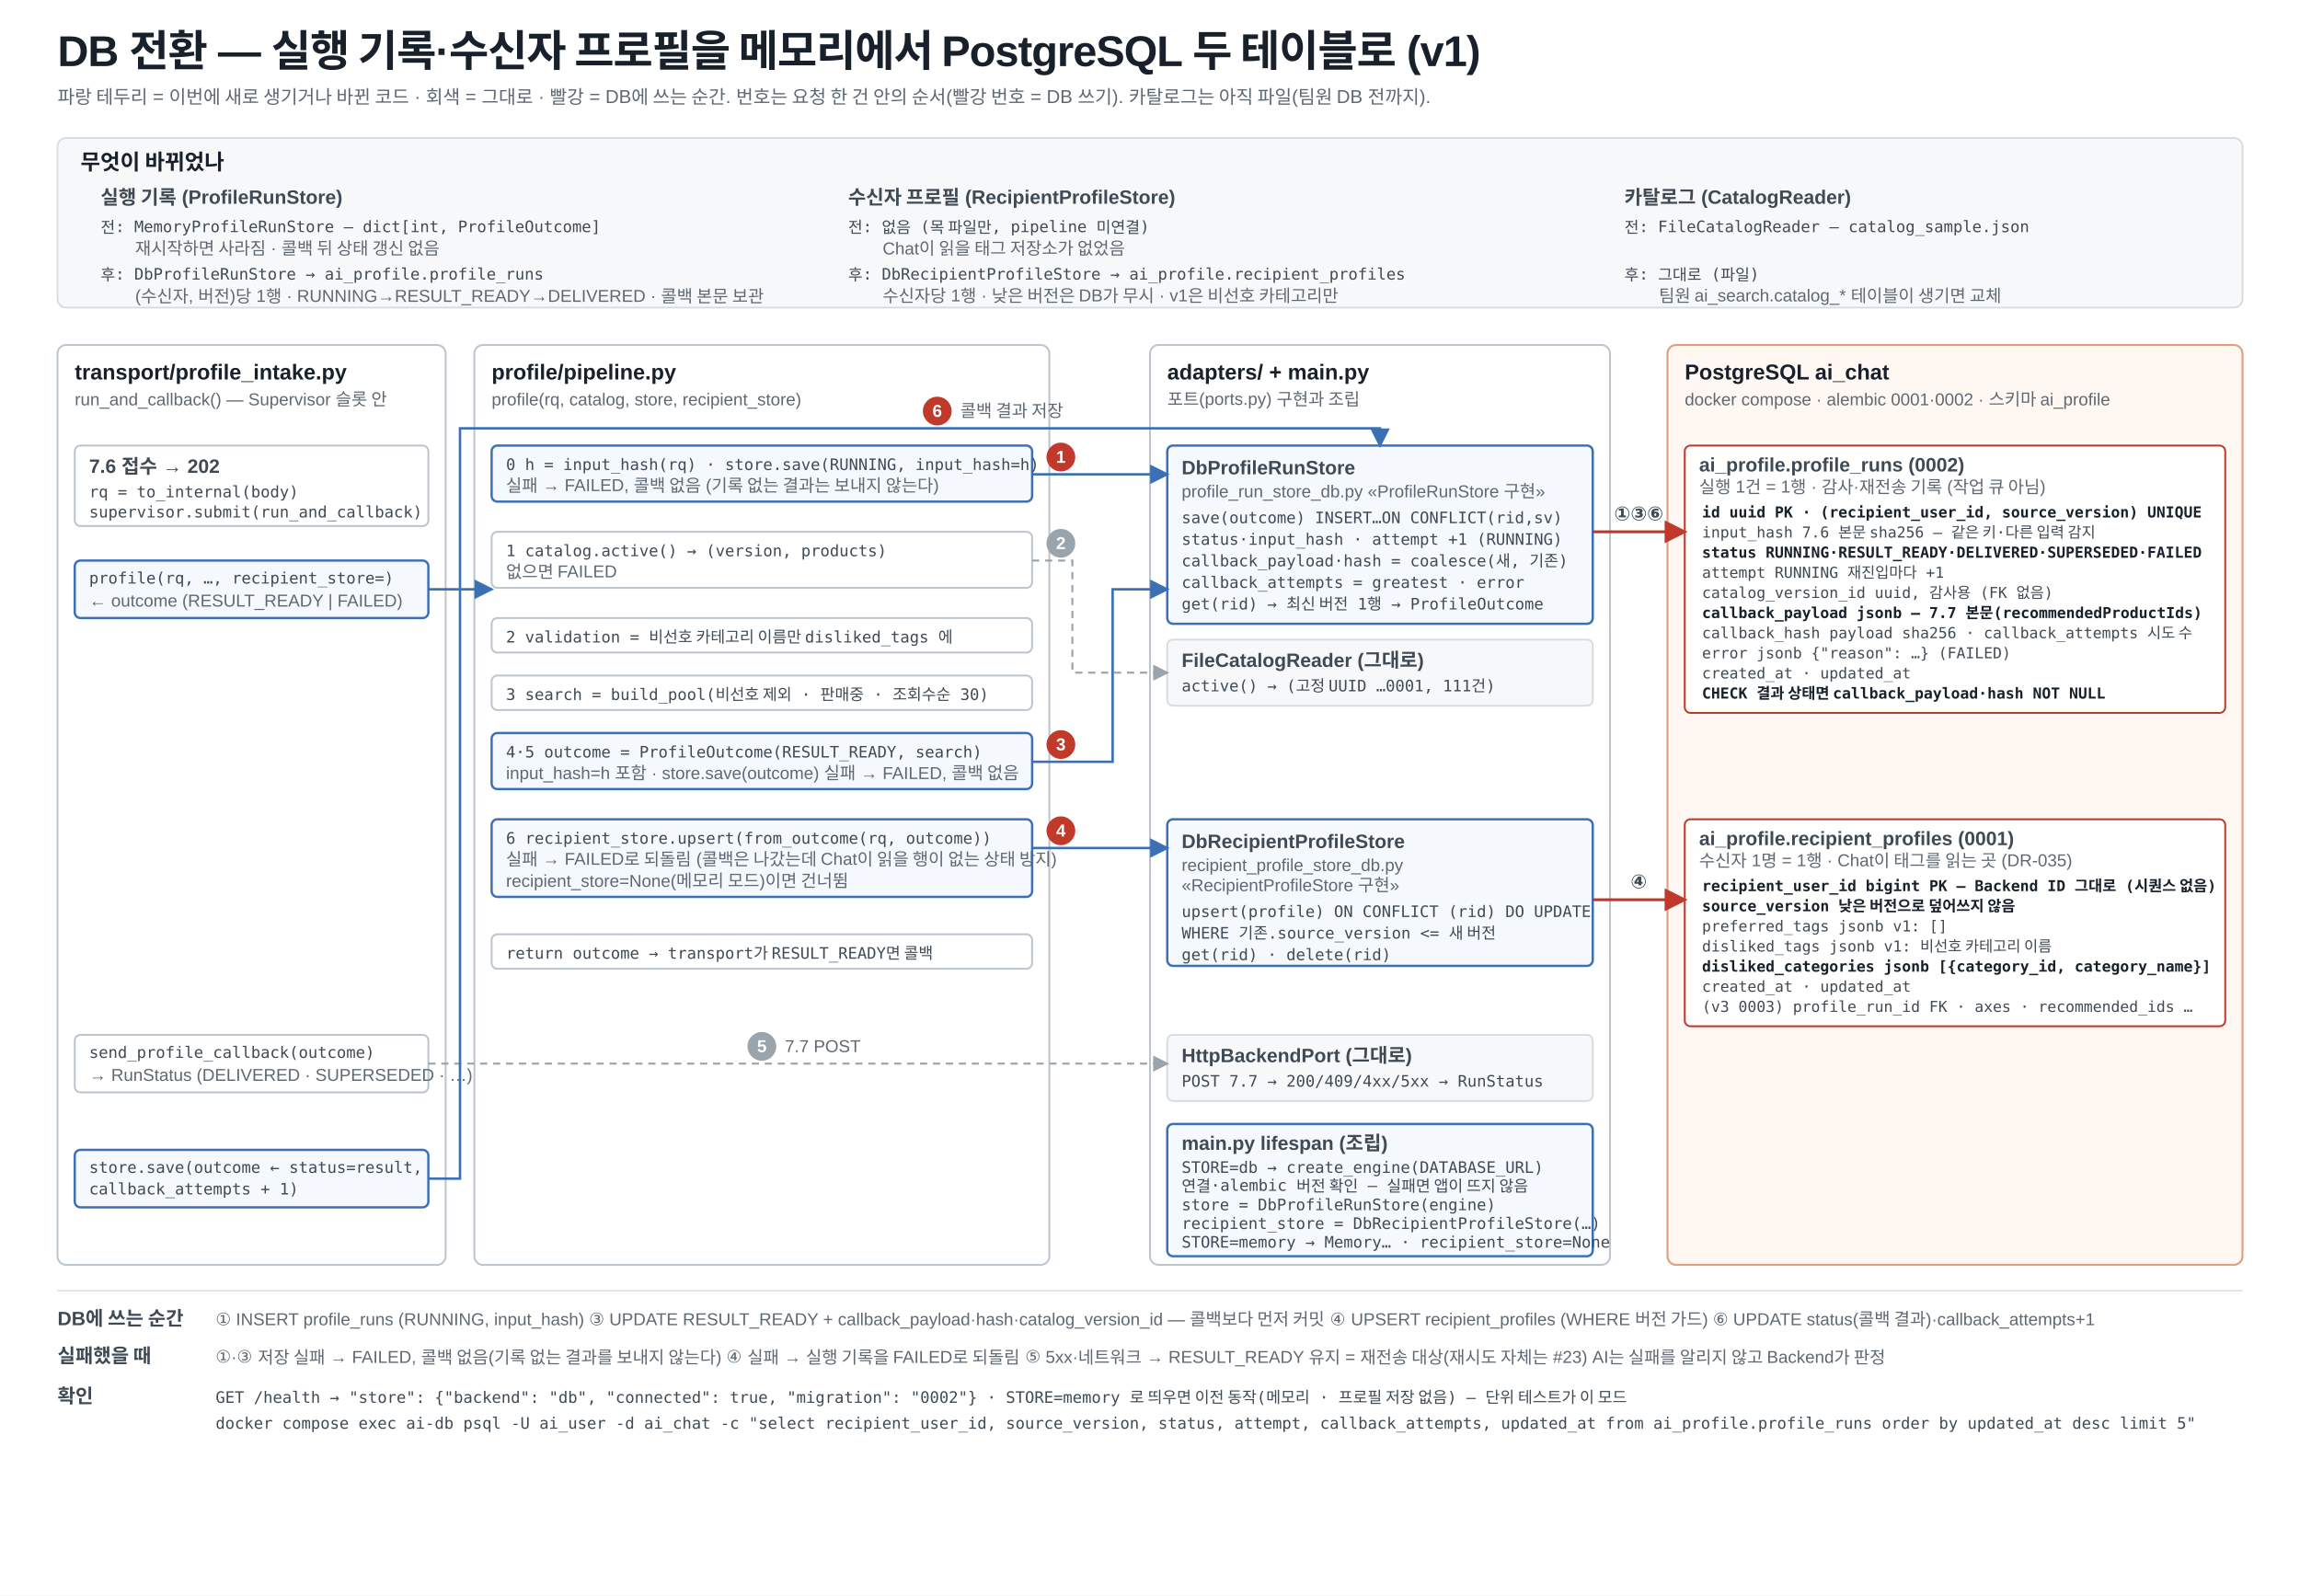
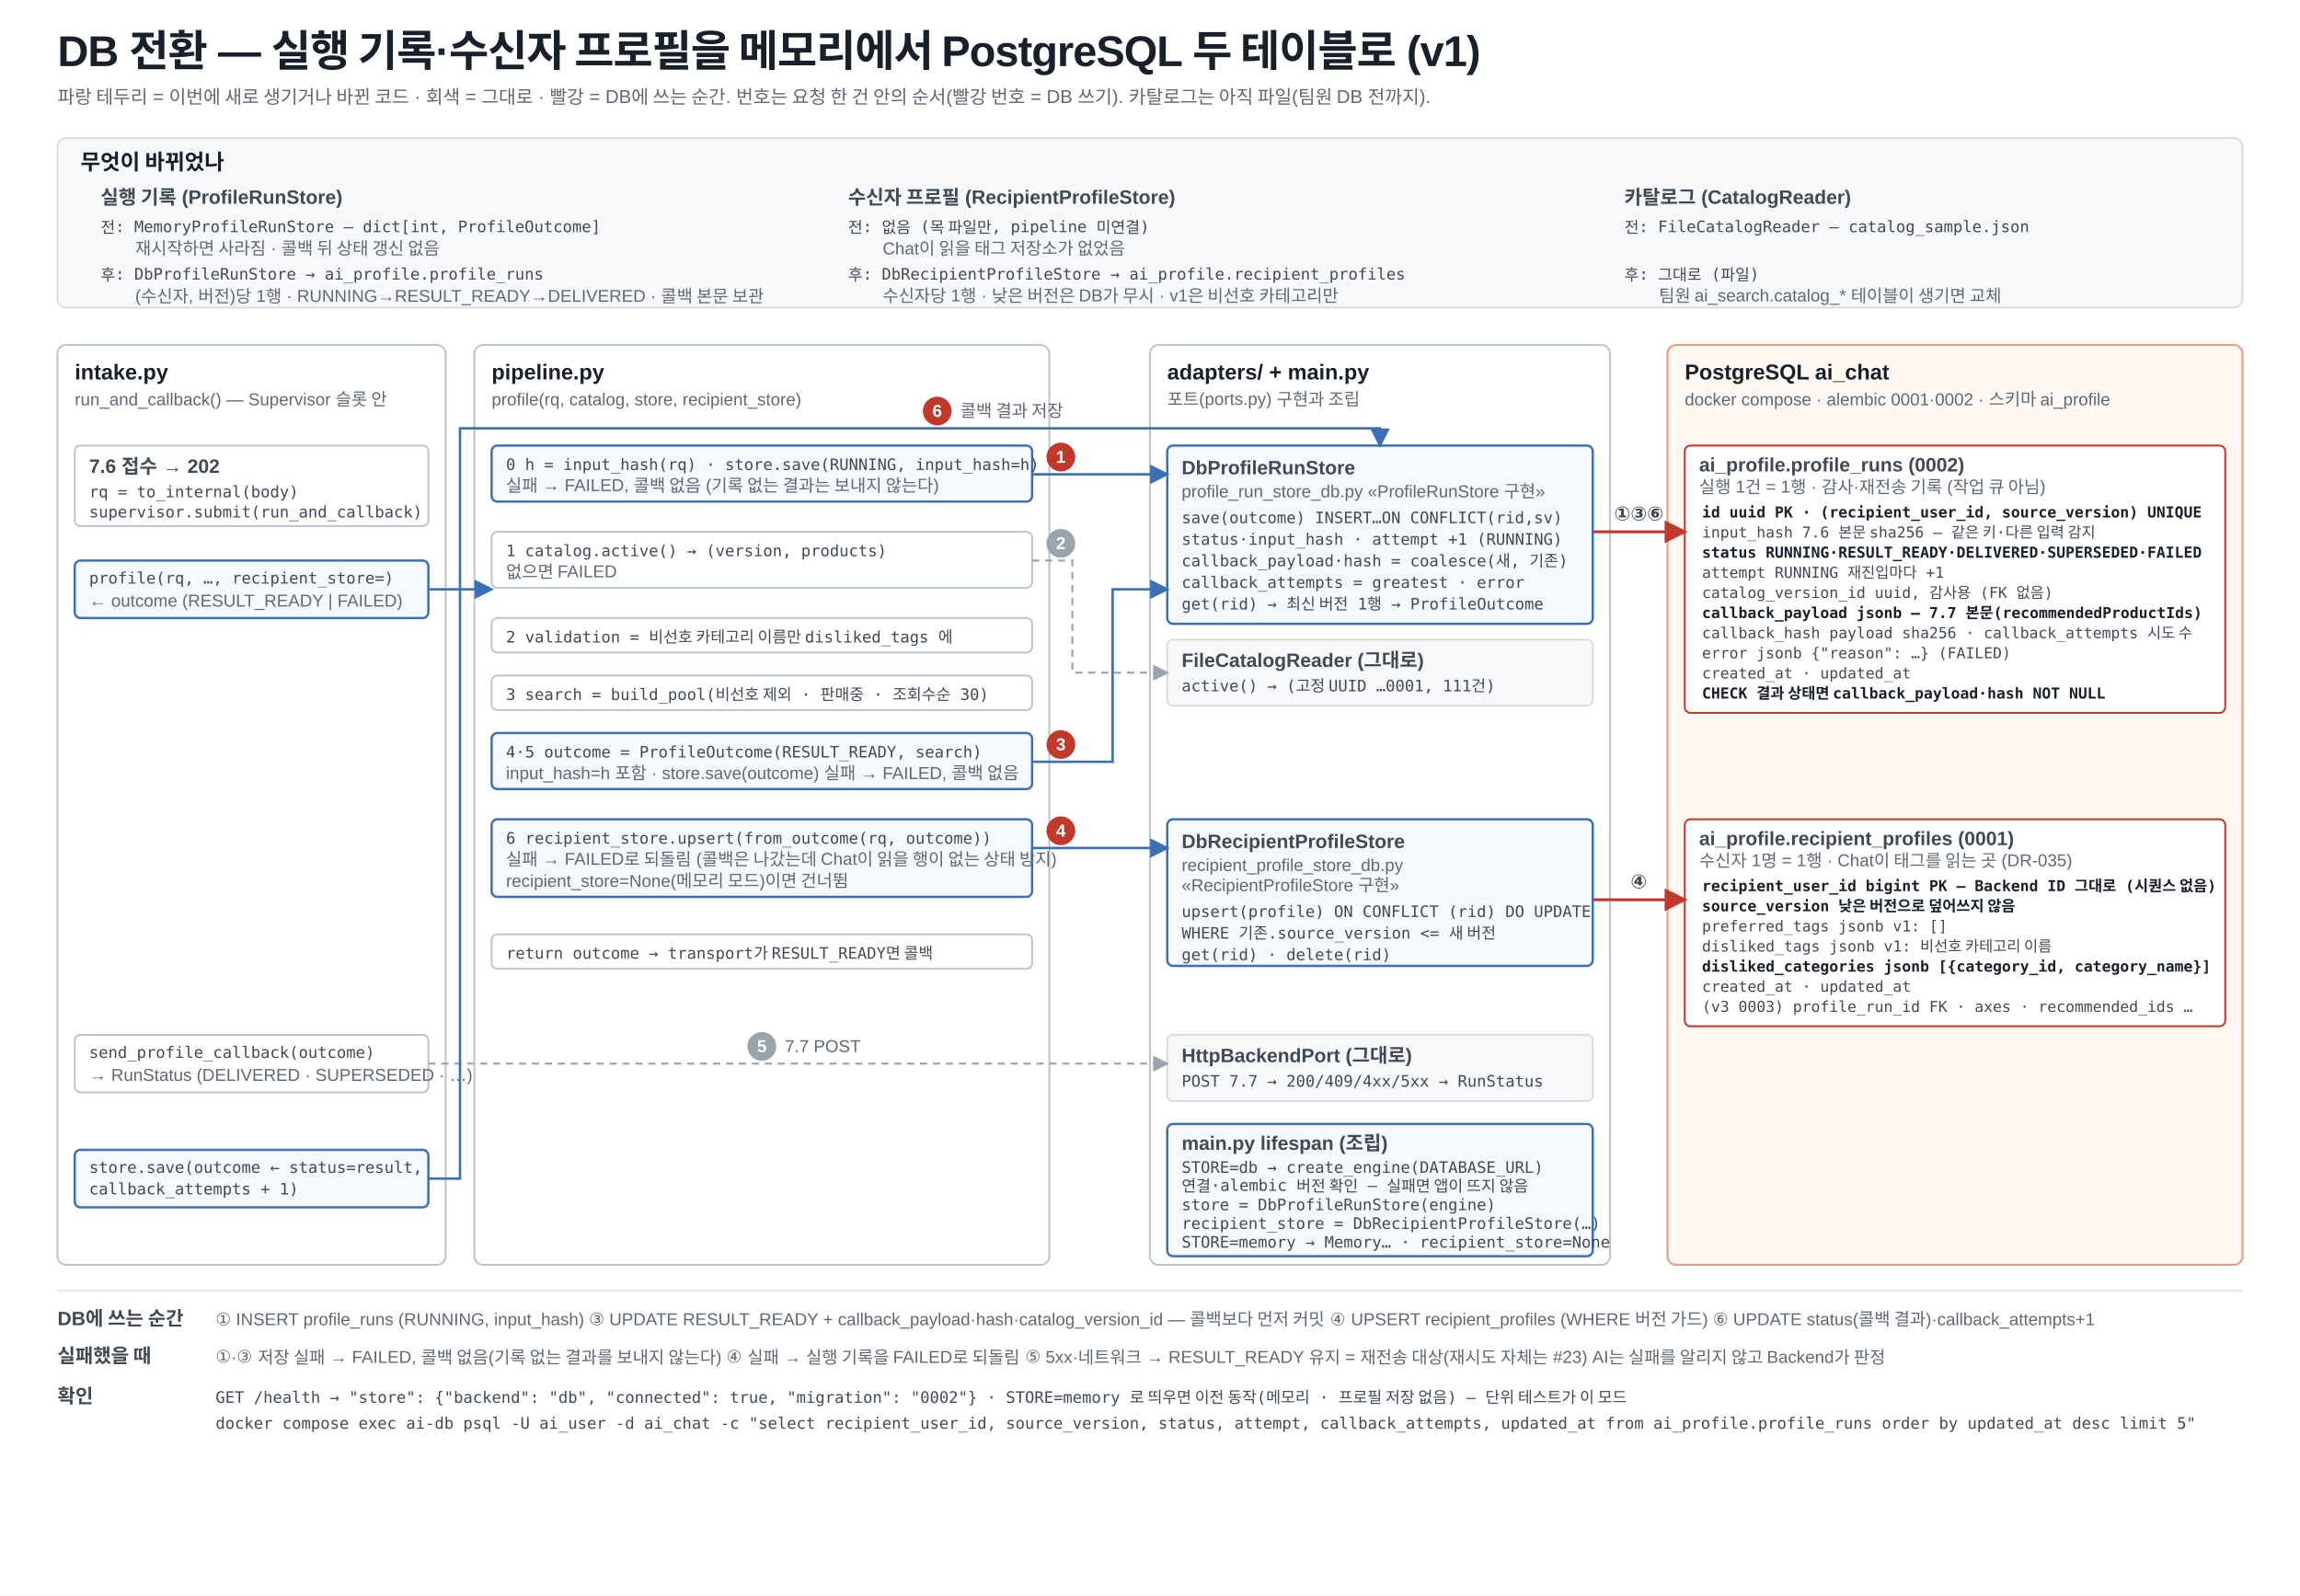
<svg xmlns="http://www.w3.org/2000/svg" width="3200" height="2220" viewBox="0 0 1600 1110" role="img">
  <defs>
    <marker id="a" markerWidth="8" markerHeight="8" refX="7" refY="4" orient="auto">
      <path d="M0 0 L8 4 L0 8 Z" fill="#3b6fb6" />
    </marker>
    <marker id="g" markerWidth="8" markerHeight="8" refX="7" refY="4" orient="auto">
      <path d="M0 0 L8 4 L0 8 Z" fill="#9aa4ad" />
    </marker>
    <marker id="w" markerWidth="8" markerHeight="8" refX="7" refY="4" orient="auto">
      <path d="M0 0 L8 4 L0 8 Z" fill="#c0392b" />
    </marker>
    <style>text{font-family:"Apple SD Gothic Neo","Noto Sans KR",Arial,sans-serif;fill:#18212b}.title{font-size:30px;font-weight:700;letter-spacing:-.6px}
.h{font-size:15px;font-weight:700}.h2{font-size:13.5px;font-weight:700;fill:#3f4a54}.sub{font-size:12px;fill:#5e6873}.msg{font-size:13px}.mono{font-family:Menlo,ui-monospace,monospace;font-size:11px;fill:#3f4a54}
.small{font-size:13px;fill:#5e6873}.num{font-size:12px;font-weight:700;fill:#fff}.col{font-family:Menlo,ui-monospace,monospace;font-size:10.5px;fill:#3f4a54}.colk{font-family:Menlo,ui-monospace,monospace;font-size:10.5px;font-weight:700;fill:#18212b}
.call{fill:none;stroke:#3b6fb6;stroke-width:1.7;marker-end:url(#a)}.grey{fill:none;stroke:#9aa4ad;stroke-width:1.4;stroke-dasharray:5 4;marker-end:url(#g)}.write{fill:none;stroke:#c0392b;stroke-width:2;marker-end:url(#w)}
.box{fill:#fff;stroke:#bcc5cd;stroke-width:1.3}.new{fill:#f5f8fd;stroke:#3b6fb6;stroke-width:1.6}.old{fill:#f7f8fa;stroke:#d5dbe0;stroke-width:1.2}.db{fill:#fff7f2;stroke:#e0a080;stroke-width:1.4}.tbl{fill:#fff;stroke:#c0392b;stroke-width:1.3}
.rule{stroke:#d9dee3;stroke-width:1}</style>
  </defs>
  <rect width="1600" height="1110" fill="white" />
  <text x="40" y="46" class="title">DB 전환 — 실행 기록·수신자 프로필을 메모리에서 PostgreSQL 두 테이블로 (v1)</text>
  <text x="40" y="72" class="small">파랑 테두리 = 이번에 새로 생기거나 바뀐 코드 · 회색 = 그대로 · 빨강 = DB에 쓰는 순간. 번호는 요청 한 건 안의 순서(빨강 번호 = DB 쓰기). 카탈로그는 아직 파일(팀원 DB 전까지).</text>
  <rect x="40" y="96" width="1520" height="118" rx="6" class="old" />
  <text x="56" y="118" class="h">무엇이 바뀌었나</text>
  <text x="70" y="142" class="h2">실행 기록 (ProfileRunStore)</text>
  <text x="70" y="162" class="mono">전: MemoryProfileRunStore — dict[int, ProfileOutcome]</text>
  <text x="94" y="177" class="sub">재시작하면 사라짐 · 콜백 뒤 상태 갱신 없음</text>
  <text x="70" y="195" class="mono">후: DbProfileRunStore → ai_profile.profile_runs</text>
  <text x="94" y="210" class="sub">(수신자, 버전)당 1행 · RUNNING→RESULT_READY→DELIVERED · 콜백 본문 보관</text>
  <text x="590" y="142" class="h2">수신자 프로필 (RecipientProfileStore)</text>
  <text x="590" y="162" class="mono">전: 없음 (목 파일만, pipeline 미연결)</text>
  <text x="614" y="177" class="sub">Chat이 읽을 태그 저장소가 없었음</text>
  <text x="590" y="195" class="mono">후: DbRecipientProfileStore → ai_profile.recipient_profiles</text>
  <text x="614" y="210" class="sub">수신자당 1행 · 낮은 버전은 DB가 무시 · v1은 비선호 카테고리만</text>
  <text x="1130" y="142" class="h2">카탈로그 (CatalogReader)</text>
  <text x="1130" y="162" class="mono">전: FileCatalogReader — catalog_sample.json</text>
  <text x="1130" y="195" class="mono">후: 그대로 (파일)</text>
  <text x="1154" y="210" class="sub">팀원 ai_search.catalog_* 테이블이 생기면 교체</text>
  <rect x="40" y="240" width="270" height="640" rx="6" class="box" />
-   <text x="52" y="264" class="h">transport/profile_intake.py</text>
+   <text x="52" y="264" class="h">intake.py</text>
  <text x="52" y="282" class="sub">run_and_callback() — Supervisor 슬롯 안</text>
  <rect x="330" y="240" width="400" height="640" rx="6" class="box" />
-   <text x="342" y="264" class="h">profile/pipeline.py</text>
+   <text x="342" y="264" class="h">pipeline.py</text>
  <text x="342" y="282" class="sub">profile(rq, catalog, store, recipient_store)</text>
  <rect x="800" y="240" width="320" height="640" rx="6" class="box" />
  <text x="812" y="264" class="h">adapters/ + main.py</text>
  <text x="812" y="282" class="sub">포트(ports.py) 구현과 조립</text>
  <rect x="1160" y="240" width="400" height="640" rx="6" class="db" />
  <text x="1172" y="264" class="h">PostgreSQL  ai_chat</text>
  <text x="1172" y="282" class="sub">docker compose · alembic 0001·0002 · 스키마 ai_profile</text>
  <rect x="52" y="310" width="246" height="56" rx="4" class="box" />
  <text x="62" y="329" class="h2">7.6 접수 → 202</text>
  <text x="62" y="346" class="mono">rq = to_internal(body)</text>
  <text x="62" y="360" class="mono">supervisor.submit(run_and_callback)</text>
  <rect x="52" y="390" width="246" height="40" rx="4" class="new" />
  <text x="62" y="406" class="mono">profile(rq, …, recipient_store=)</text>
  <text x="62" y="422" class="sub">← outcome (RESULT_READY | FAILED)</text>
  <rect x="52" y="720" width="246" height="40" rx="4" class="box" />
  <text x="62" y="736" class="mono">send_profile_callback(outcome)</text>
  <text x="62" y="752" class="sub">→ RunStatus (DELIVERED · SUPERSEDED · …)</text>
  <rect x="52" y="800" width="246" height="40" rx="4" class="new" />
  <text x="62" y="816" class="mono">store.save(outcome ← status=result,</text>
  <text x="62" y="831" class="mono">                callback_attempts + 1)</text>
  <rect x="342" y="310" width="376" height="39" rx="4" class="new" />
  <text x="352" y="327" class="mono">0  h = input_hash(rq)  ·  store.save(RUNNING, input_hash=h)</text>
  <text x="352" y="342" class="sub">실패 → FAILED, 콜백 없음 (기록 없는 결과는 보내지 않는다)</text>
  <rect x="342" y="370" width="376" height="39" rx="4" class="box" />
  <text x="352" y="387" class="mono">1  catalog.active()  → (version, products)</text>
  <text x="352" y="402" class="sub">없으면 FAILED</text>
  <rect x="342" y="430" width="376" height="24" rx="4" class="box" />
  <text x="352" y="447" class="mono">2  validation = 비선호 카테고리 이름만 disliked_tags 에</text>
  <rect x="342" y="470" width="376" height="24" rx="4" class="box" />
  <text x="352" y="487" class="mono">3  search = build_pool(비선호 제외 · 판매중 · 조회수순 30)</text>
  <rect x="342" y="510" width="376" height="39" rx="4" class="new" />
  <text x="352" y="527" class="mono">4·5  outcome = ProfileOutcome(RESULT_READY, search)</text>
  <text x="352" y="542" class="sub">input_hash=h 포함 · store.save(outcome)   실패 → FAILED, 콜백 없음</text>
  <rect x="342" y="570" width="376" height="54" rx="4" class="new" />
  <text x="352" y="587" class="mono">6  recipient_store.upsert(from_outcome(rq, outcome))</text>
  <text x="352" y="602" class="sub">실패 → FAILED로 되돌림 (콜백은 나갔는데 Chat이 읽을 행이 없는 상태 방지)</text>
  <text x="352" y="617" class="sub">recipient_store=None(메모리 모드)이면 건너뜀</text>
  <rect x="342" y="650" width="376" height="24" rx="4" class="box" />
  <text x="352" y="667" class="mono">return outcome   →  transport가 RESULT_READY면 콜백</text>
  <rect x="812" y="310" width="296" height="124" rx="4" class="new" />
  <text x="822" y="330" class="h2">DbProfileRunStore</text>
  <text x="822" y="346" class="sub">profile_run_store_db.py  «ProfileRunStore 구현»</text>
  <text x="822" y="364" class="mono">save(outcome) INSERT…ON CONFLICT(rid,sv)</text>
  <text x="822" y="379" class="mono">  status·input_hash · attempt +1 (RUNNING)</text>
  <text x="822" y="394" class="mono">  callback_payload·hash = coalesce(새, 기존)</text>
  <text x="822" y="409" class="mono">  callback_attempts = greatest · error</text>
  <text x="822" y="424" class="mono">get(rid) → 최신 버전 1행 → ProfileOutcome</text>
  <rect x="812" y="445" width="296" height="46" rx="4" class="old" />
  <text x="822" y="464" class="h2">FileCatalogReader  (그대로)</text>
  <text x="822" y="481" class="mono">active() → (고정 UUID …0001, 111건)</text>
  <rect x="812" y="570" width="296" height="102" rx="4" class="new" />
  <text x="822" y="590" class="h2">DbRecipientProfileStore</text>
  <text x="822" y="606" class="sub">recipient_profile_store_db.py</text>
  <text x="822" y="620" class="sub">«RecipientProfileStore 구현»</text>
  <text x="822" y="638" class="mono">upsert(profile)  ON CONFLICT (rid) DO UPDATE</text>
  <text x="822" y="653" class="mono">  WHERE 기존.source_version &lt;= 새 버전</text>
  <text x="822" y="668" class="mono">get(rid) · delete(rid)</text>
  <rect x="812" y="720" width="296" height="46" rx="4" class="old" />
  <text x="822" y="739" class="h2">HttpBackendPort  (그대로)</text>
  <text x="822" y="756" class="mono">POST 7.7 → 200/409/4xx/5xx → RunStatus</text>
  <rect x="812" y="782" width="296" height="92" rx="4" class="new" />
  <text x="822" y="800" class="h2">main.py  lifespan (조립)</text>
  <text x="822" y="816" class="mono">STORE=db → create_engine(DATABASE_URL)</text>
  <text x="822" y="829" class="mono">  연결·alembic 버전 확인 — 실패면 앱이 뜨지 않음</text>
  <text x="822" y="842" class="mono">  store = DbProfileRunStore(engine)</text>
  <text x="822" y="855" class="mono">  recipient_store = DbRecipientProfileStore(…)</text>
  <text x="822" y="868" class="mono">STORE=memory → Memory… · recipient_store=None</text>
  <rect x="1172" y="310" width="376" height="186" rx="4" class="tbl" />
  <text x="1182" y="328" class="h2">ai_profile.profile_runs   (0002)</text>
  <text x="1182" y="343" class="sub">실행 1건 = 1행 · 감사·재전송 기록 (작업 큐 아님)</text>
  <text x="1184" y="360" class="colk">id uuid PK · (recipient_user_id, source_version) UNIQUE</text>
  <text x="1184" y="374" class="col">input_hash          7.6 본문 sha256 — 같은 키·다른 입력 감지</text>
  <text x="1184" y="388" class="colk">status              RUNNING·RESULT_READY·DELIVERED·SUPERSEDED·FAILED</text>
  <text x="1184" y="402" class="col">attempt             RUNNING 재진입마다 +1</text>
  <text x="1184" y="416" class="col">catalog_version_id  uuid, 감사용 (FK 없음)</text>
  <text x="1184" y="430" class="colk">callback_payload    jsonb — 7.7 본문(recommendedProductIds)</text>
  <text x="1184" y="444" class="col">callback_hash       payload sha256 · callback_attempts 시도 수</text>
  <text x="1184" y="458" class="col">error               jsonb {"reason": …}  (FAILED)</text>
  <text x="1184" y="472" class="col">created_at · updated_at</text>
  <text x="1184" y="486" class="colk">CHECK  결과 상태면 callback_payload·hash NOT NULL</text>
  <rect x="1172" y="570" width="376" height="144" rx="4" class="tbl" />
  <text x="1182" y="588" class="h2">ai_profile.recipient_profiles   (0001)</text>
  <text x="1182" y="603" class="sub">수신자 1명 = 1행 · Chat이 태그를 읽는 곳 (DR-035)</text>
  <text x="1184" y="620" class="colk">recipient_user_id   bigint PK — Backend ID 그대로 (시퀀스 없음)</text>
  <text x="1184" y="634" class="colk">source_version      낮은 버전으로 덮어쓰지 않음</text>
  <text x="1184" y="648" class="col">preferred_tags      jsonb  v1: []</text>
  <text x="1184" y="662" class="col">disliked_tags       jsonb  v1: 비선호 카테고리 이름</text>
  <text x="1184" y="676" class="colk">disliked_categories jsonb  [{category_id, category_name}]</text>
  <text x="1184" y="690" class="col">created_at · updated_at</text>
  <text x="1184" y="704" class="col">(v3 0003) profile_run_id FK · axes · recommended_ids …</text>
  <path d="M298 410 H342" class="call" />
  <path d="M718 330 H812" class="call" />
  <circle cx="738" cy="318" r="10" fill="#c0392b" />
  <text x="738" y="322" text-anchor="middle" class="num">1</text>
  <path d="M718 390 H746 V468 H812" class="grey" />
  <circle cx="738" cy="378" r="10" fill="#9aa4ad" />
  <text x="738" y="382" text-anchor="middle" class="num">2</text>
  <path d="M718 530 H774 V410 H812" class="call" />
  <circle cx="738" cy="518" r="10" fill="#c0392b" />
  <text x="738" y="522" text-anchor="middle" class="num">3</text>
  <path d="M718 590 H812" class="call" />
  <circle cx="738" cy="578" r="10" fill="#c0392b" />
  <text x="738" y="582" text-anchor="middle" class="num">4</text>
  <path d="M298 740 H812" class="grey" />
  <circle cx="530" cy="728" r="10" fill="#9aa4ad" />
  <text x="530" y="732" text-anchor="middle" class="num">5</text>
  <text x="546" y="732" class="sub">7.7 POST</text>
  <path d="M298 820 H320 V298 H960.0 V310" class="call" />
  <circle cx="652" cy="286" r="10" fill="#c0392b" />
  <text x="652" y="290" text-anchor="middle" class="num">6</text>
  <text x="668" y="290" class="sub">콜백 결과 저장</text>
  <path d="M1108 370 H1172" class="write" />
  <text x="1140.0" y="362" class="h2" text-anchor="middle">①③⑥</text>
  <path d="M1108 626 H1172" class="write" />
  <text x="1140.0" y="618" class="h2" text-anchor="middle">④</text>
  <line x1="40" y1="898" x2="1560" y2="898" class="rule" />
  <text x="40" y="922" class="h2">DB에 쓰는 순간</text>
  <text x="150" y="922" class="sub">①  INSERT profile_runs (RUNNING, input_hash)      ③  UPDATE RESULT_READY + callback_payload·hash·catalog_version_id  — 콜백보다 먼저 커밋      ④  UPSERT recipient_profiles (WHERE 버전 가드)      ⑥  UPDATE status(콜백 결과)·callback_attempts+1</text>
  <text x="40" y="948" class="h2">실패했을 때</text>
  <text x="150" y="948" class="sub">①·③ 저장 실패 → FAILED, 콜백 없음(기록 없는 결과를 보내지 않는다)      ④ 실패 → 실행 기록을 FAILED로 되돌림      ⑤ 5xx·네트워크 → RESULT_READY 유지 = 재전송 대상(재시도 자체는 #23)      AI는 실패를 알리지 않고 Backend가 판정</text>
  <text x="40" y="976" class="h2">확인</text>
  <text x="150" y="976" class="mono">GET /health → "store": {"backend": "db", "connected": true, "migration": "0002"}     ·     STORE=memory 로 띄우면 이전 동작(메모리 · 프로필 저장 없음) — 단위 테스트가 이 모드</text>
  <text x="150" y="994" class="mono">docker compose exec ai-db psql -U ai_user -d ai_chat -c "select recipient_user_id, source_version, status, attempt, callback_attempts, updated_at from ai_profile.profile_runs order by updated_at desc limit 5"</text>
</svg>
